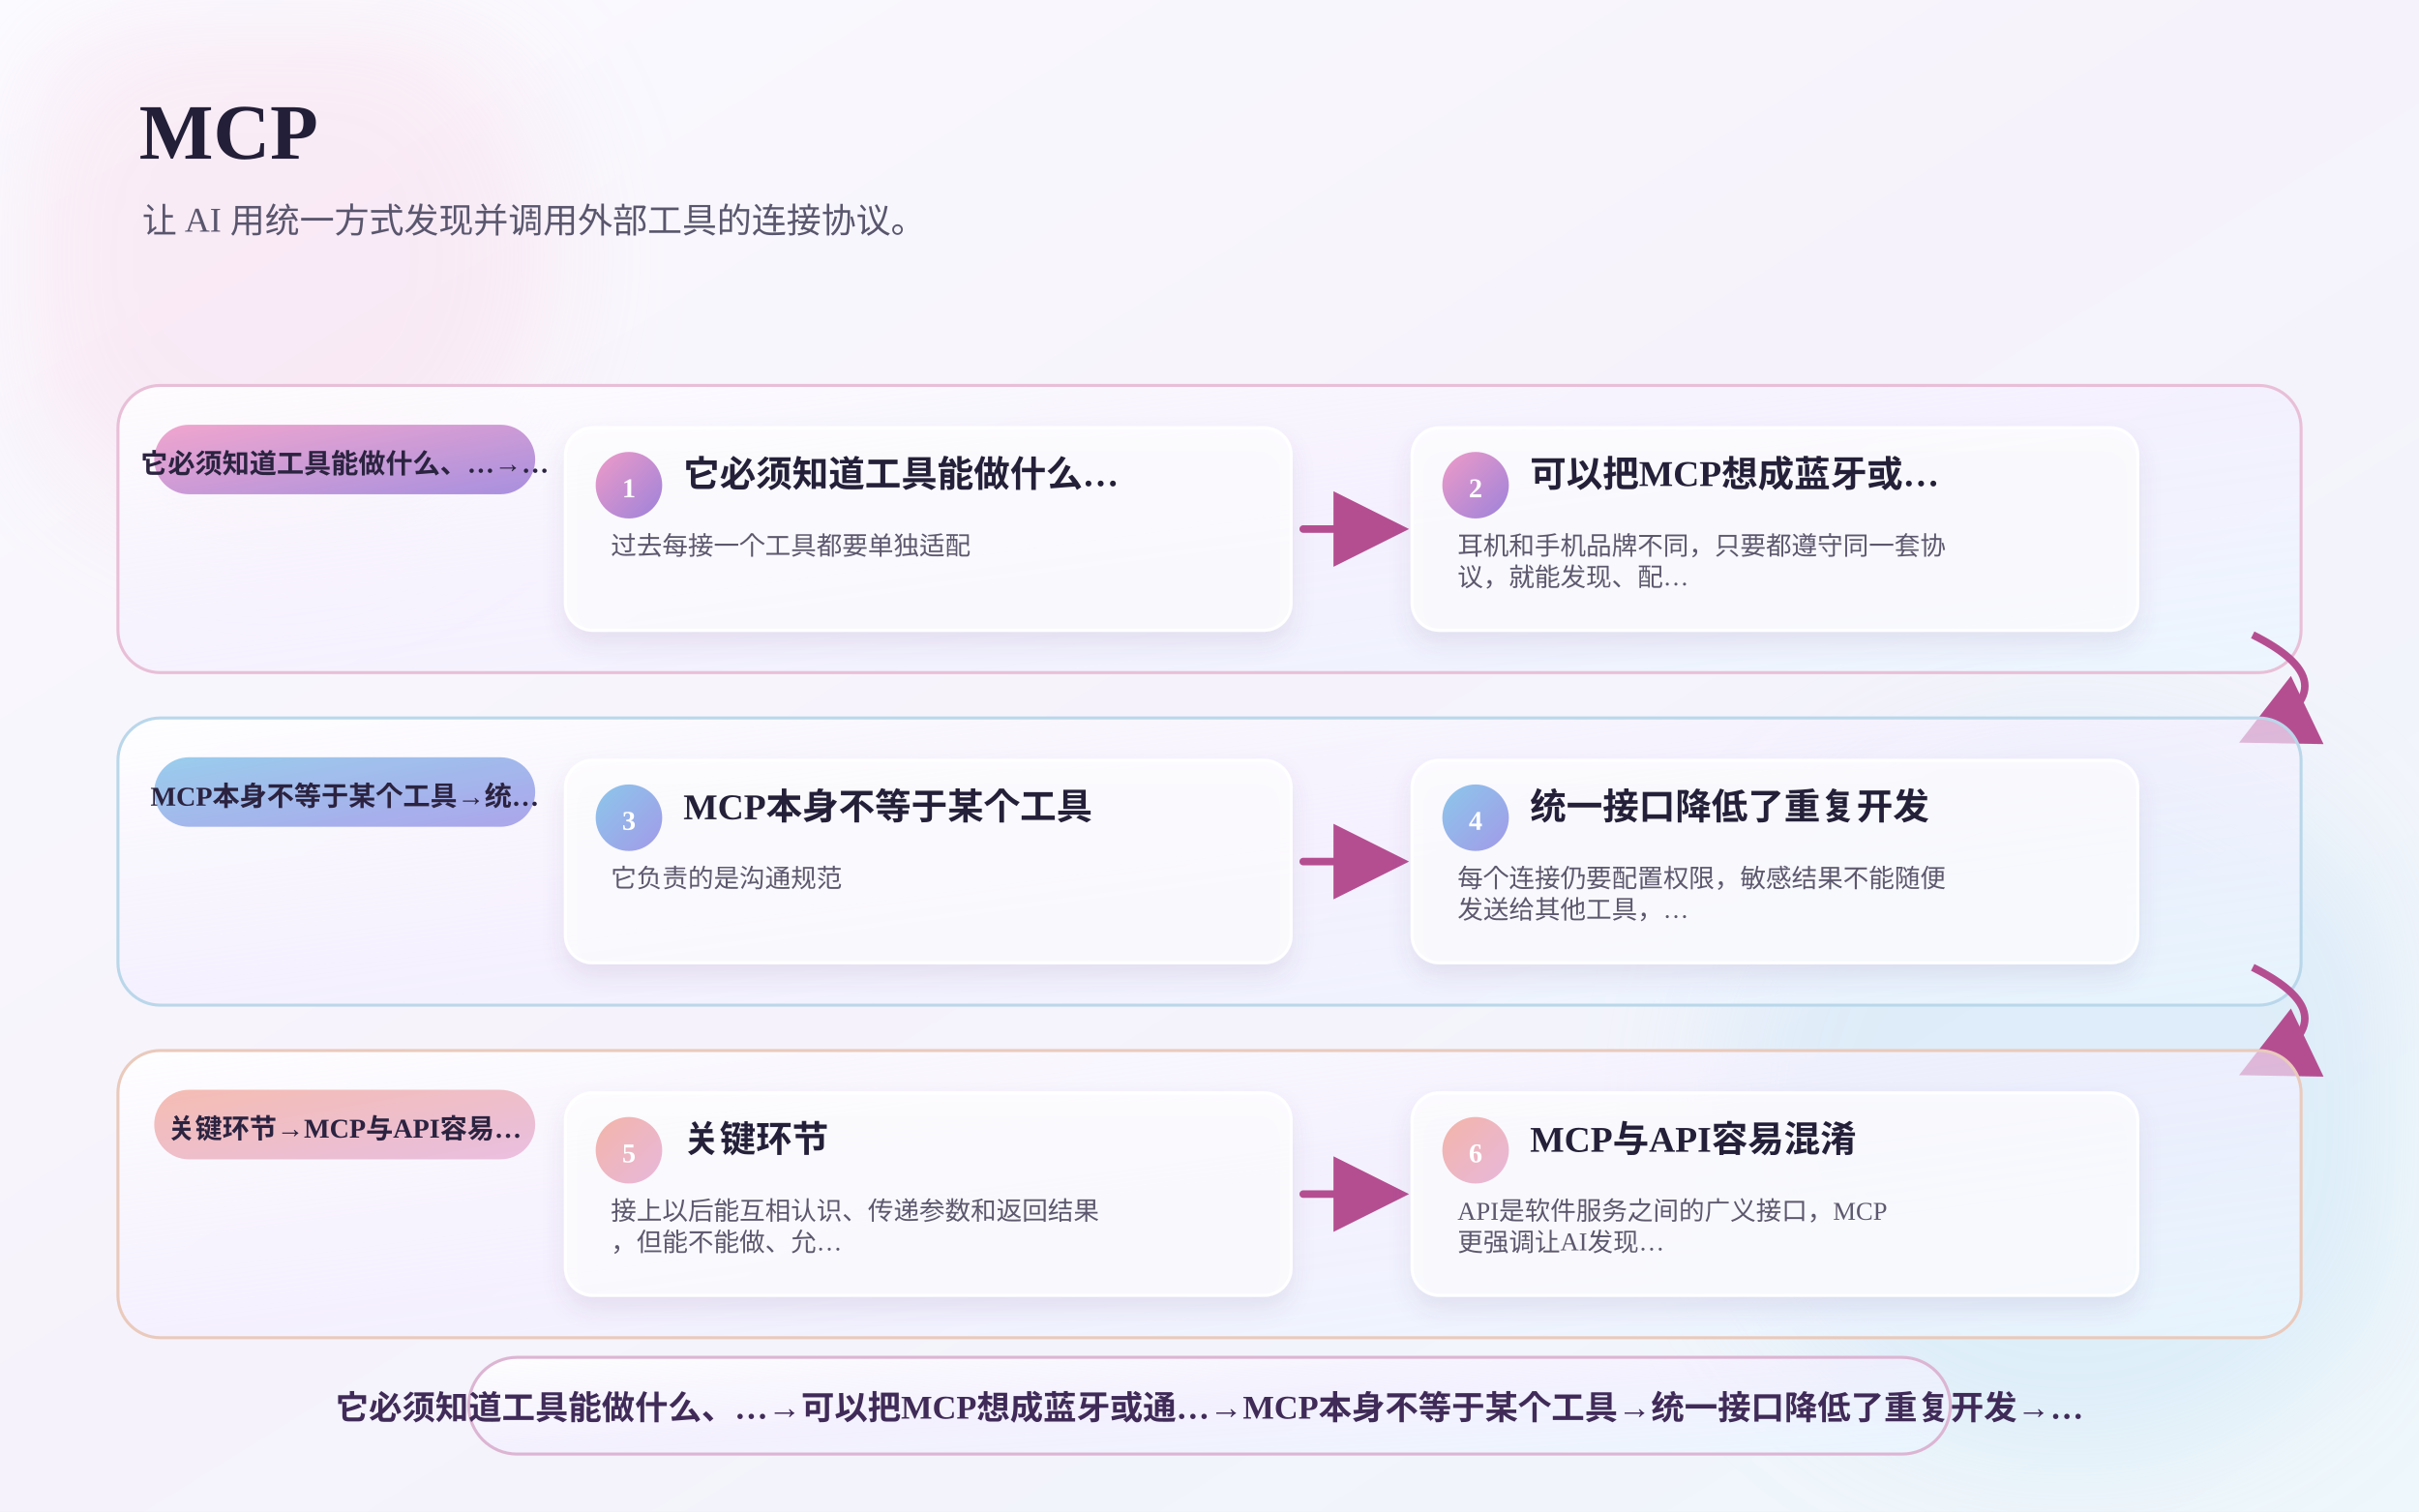
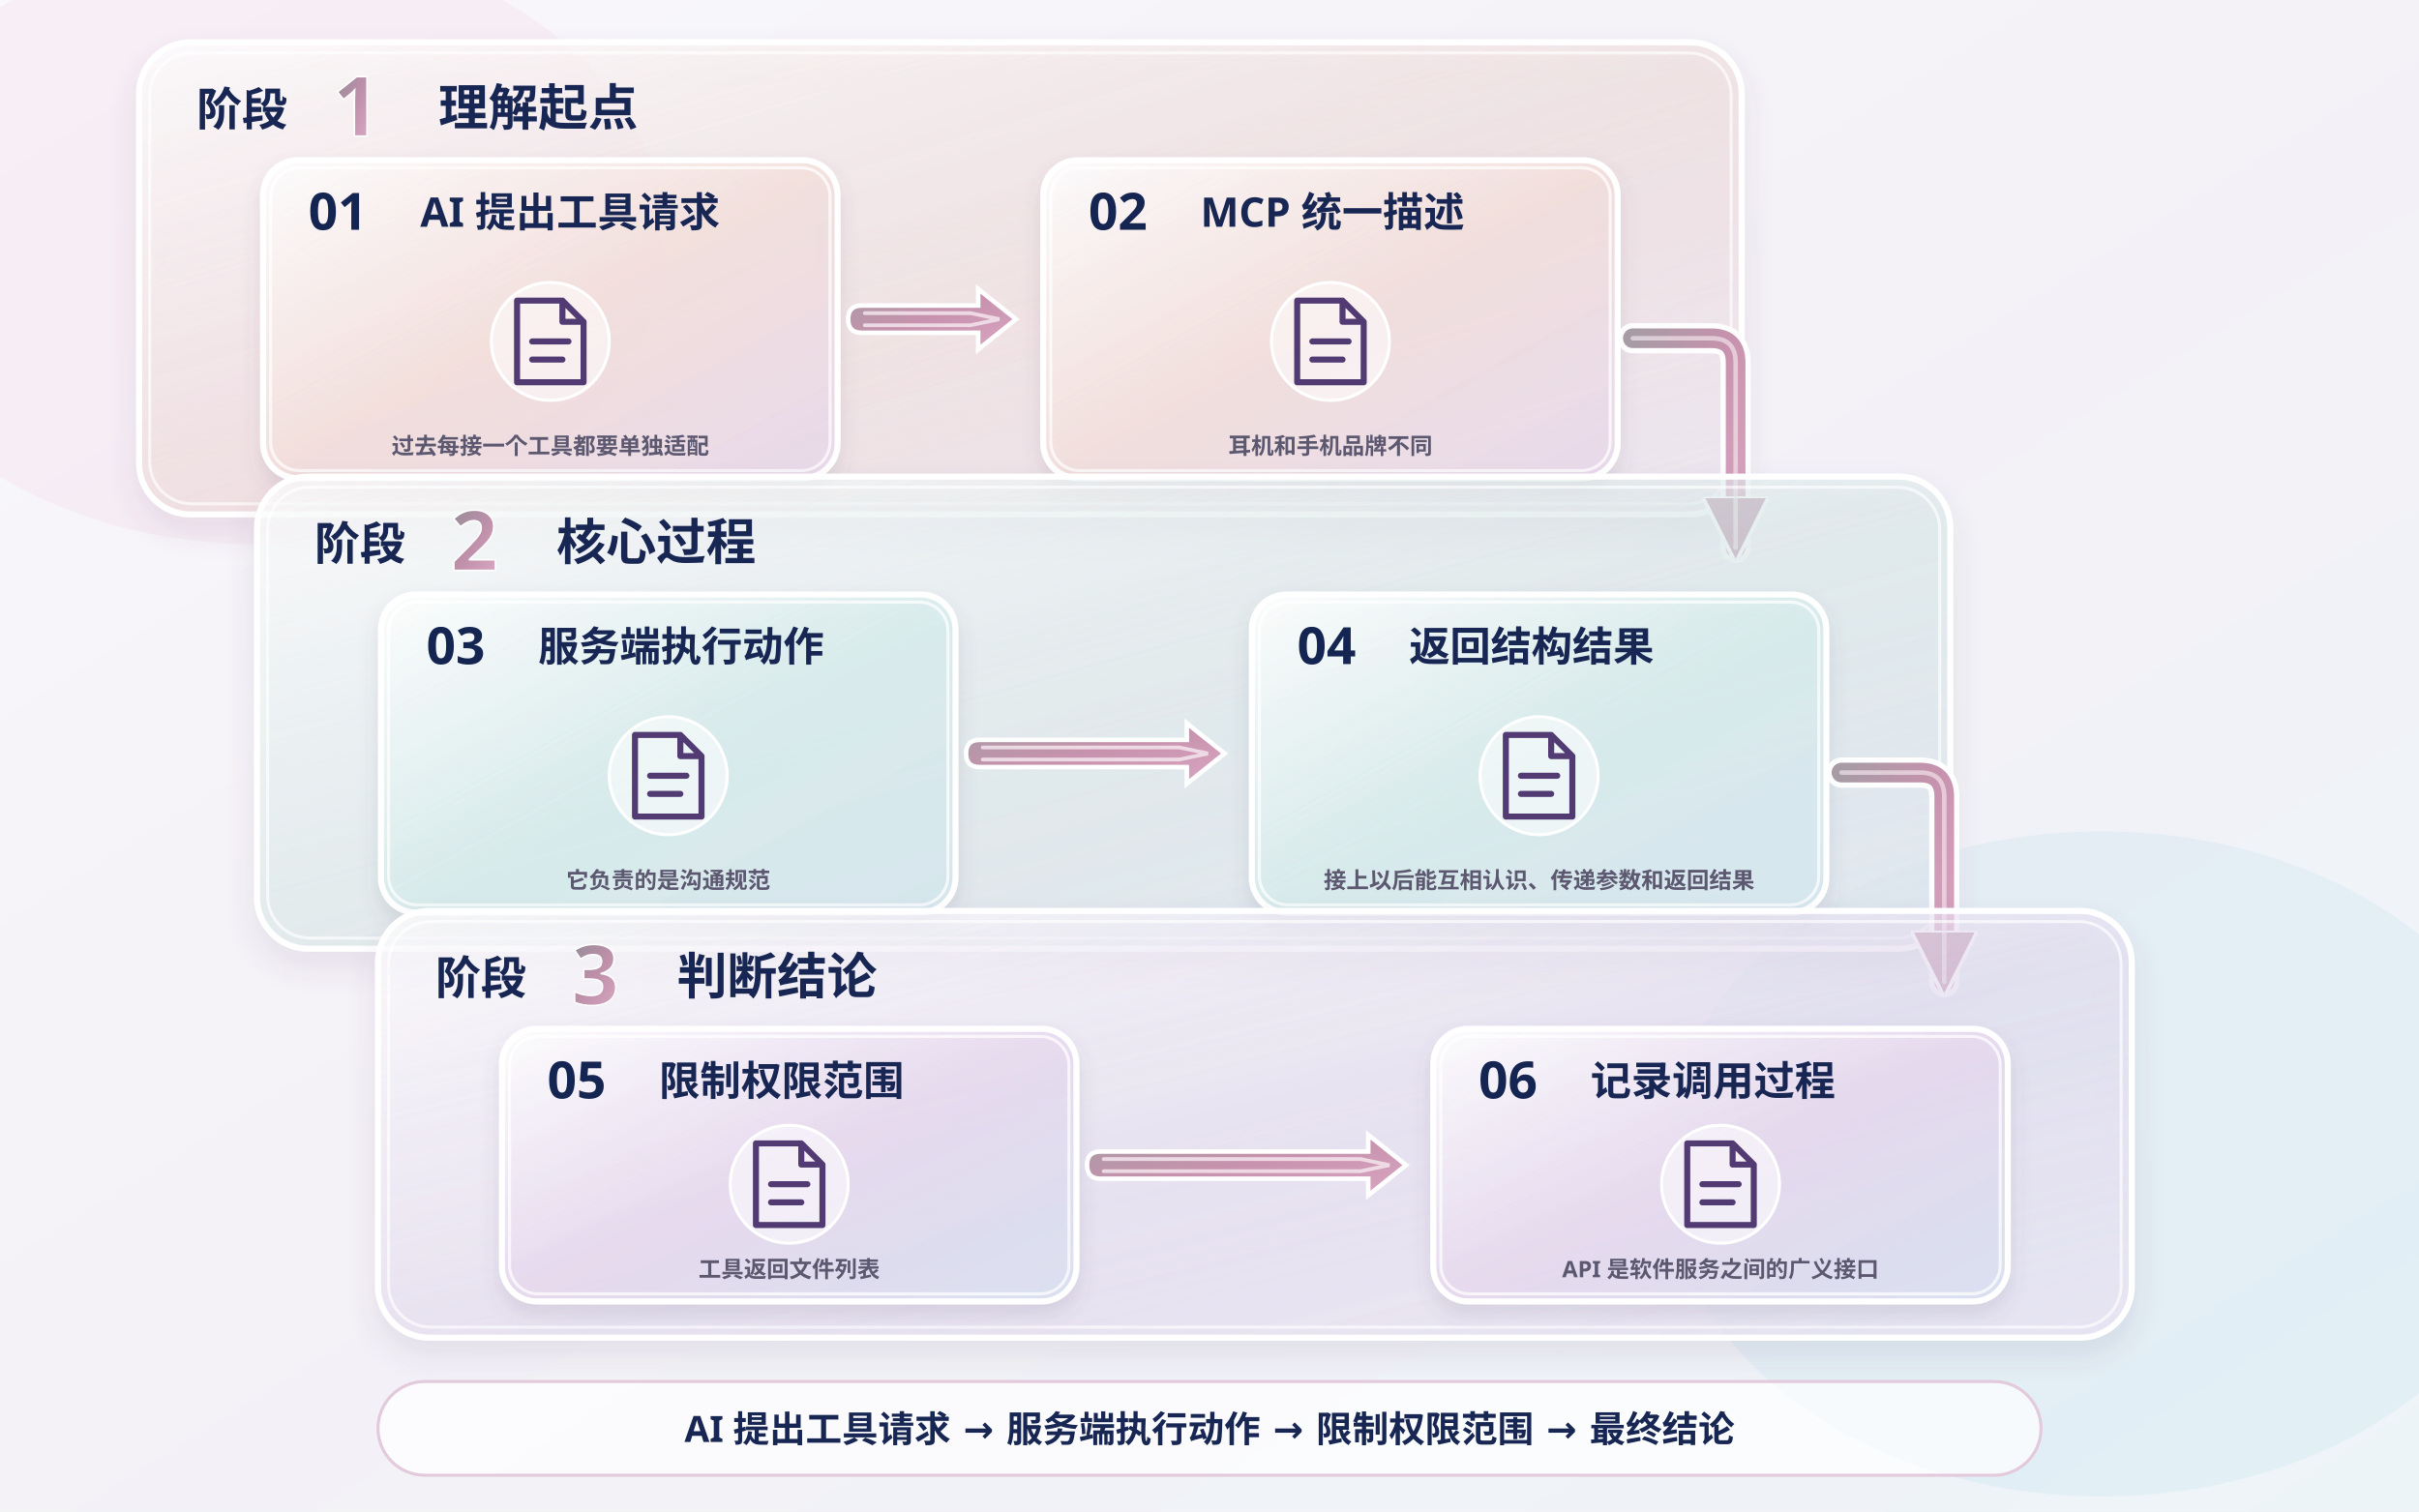
<svg xmlns="http://www.w3.org/2000/svg" width="1600" height="1000" viewBox="0 0 1600 1000">
  <defs>
    <linearGradient id="bg" x1="0" y1="0" x2="1" y2="1">
-       <stop offset="0" stop-color="#fbfbff" />
-       <stop offset=".48" stop-color="#f6f2fb" />
-       <stop offset="1" stop-color="#eef7fb" />
+       <stop stop-color="#f9f8fb" />
+       <stop offset=".48" stop-color="#f4f1f7" />
+       <stop offset="1" stop-color="#edf4f8" />
    </linearGradient>
-     <linearGradient id="pink" x1="0" y1="0" x2="1" y2="1">
-       <stop stop-color="#ef9bc7" />
-       <stop offset="1" stop-color="#9d82db" />
+     <linearGradient id="stageWarm" x1="0" y1="0" x2="1" y2="1">
+       <stop stop-color="#fff" stop-opacity=".76" />
+       <stop offset=".55" stop-color="#f0d9d6" stop-opacity=".48" />
+       <stop offset="1" stop-color="#eee7f3" stop-opacity=".66" />
    </linearGradient>
-     <linearGradient id="blue" x1="0" y1="0" x2="1" y2="1">
-       <stop stop-color="#8cc7eb" />
-       <stop offset="1" stop-color="#a29ae8" />
+     <linearGradient id="stageCool" x1="0" y1="0" x2="1" y2="1">
+       <stop stop-color="#fff" stop-opacity=".77" />
+       <stop offset=".55" stop-color="#d8e9e8" stop-opacity=".54" />
+       <stop offset="1" stop-color="#e0e6f2" stop-opacity=".65" />
    </linearGradient>
-     <linearGradient id="peach" x1="0" y1="0" x2="1" y2="1">
-       <stop stop-color="#f3b4a8" />
-       <stop offset="1" stop-color="#e8b8dc" />
+     <linearGradient id="stageViolet" x1="0" y1="0" x2="1" y2="1">
+       <stop stop-color="#fff" stop-opacity=".78" />
+       <stop offset=".55" stop-color="#e5ddf1" stop-opacity=".58" />
+       <stop offset="1" stop-color="#ece5f5" stop-opacity=".68" />
    </linearGradient>
-     <linearGradient id="glass" x1="0" y1="0" x2="1" y2="1">
-       <stop stop-color="#ffffff" stop-opacity=".88" />
-       <stop offset=".5" stop-color="#f4efff" stop-opacity=".65" />
-       <stop offset="1" stop-color="#e9f6ff" stop-opacity=".74" />
+     <linearGradient id="cardWarm" x1="0" y1="0" x2="1" y2="1">
+       <stop stop-color="#fff" stop-opacity=".91" />
+       <stop offset=".5" stop-color="#f6e1dd" stop-opacity=".75" />
+       <stop offset="1" stop-color="#e9d8ee" stop-opacity=".78" />
    </linearGradient>
+     <linearGradient id="cardMint" x1="0" y1="0" x2="1" y2="1">
+       <stop stop-color="#fff" stop-opacity=".92" />
+       <stop offset=".5" stop-color="#d9eeee" stop-opacity=".77" />
+       <stop offset="1" stop-color="#d8e8f1" stop-opacity=".78" />
+     </linearGradient>
+     <linearGradient id="cardViolet" x1="0" y1="0" x2="1" y2="1">
+       <stop stop-color="#fff" stop-opacity=".92" />
+       <stop offset=".5" stop-color="#e8daf0" stop-opacity=".78" />
+       <stop offset="1" stop-color="#d9e2f3" stop-opacity=".8" />
+     </linearGradient>
+     <linearGradient id="arrowGrad" x1="0" y1="0" x2="1" y2="1">
+       <stop stop-color="#a79ba5" />
+       <stop offset=".48" stop-color="#c792ad" />
+       <stop offset="1" stop-color="#d9a6c2" />
+     </linearGradient>
+     <linearGradient id="numberGrad" x1="0" y1="0" x2="1" y2="1">
+       <stop stop-color="#978d98" />
+       <stop offset=".5" stop-color="#bd8fa9" />
+       <stop offset="1" stop-color="#d7a5bf" />
+     </linearGradient>
+     <filter id="stageShadow" x="-20%" y="-20%" width="140%" height="150%">
+       <feDropShadow dx="0" dy="10" stdDeviation="9" flood-color="#5f5674" flood-opacity=".16" />
+     </filter>
    <filter id="shadow" x="-20%" y="-20%" width="140%" height="150%">
-       <feDropShadow dx="0" dy="8" stdDeviation="7" flood-color="#6b568f" flood-opacity=".15" />
+       <feDropShadow dx="0" dy="7" stdDeviation="6" flood-color="#665875" flood-opacity=".16" />
    </filter>
-     <filter id="soft" x="-30%" y="-30%" width="160%" height="160%">
-       <feGaussianBlur stdDeviation="42" />
-     </filter>
-     <marker id="arrow" markerWidth="10" markerHeight="10" refX="8" refY="5" orient="auto">
-       <path d="M0,0 L10,5 L0,10 Z" fill="#b54e91" />
+     <marker id="arrow" markerUnits="userSpaceOnUse" markerWidth="44" markerHeight="44" refX="34" refY="22" orient="auto">
+       <path d="M0 0L44 22L0 44Z" fill="#bd91aa" stroke="#fff" stroke-width="2.5" />
    </marker>
  </defs>
  <rect width="1600" height="1000" fill="url(#bg)" />
-   <circle cx="180" cy="170" r="190" fill="#f4add0" opacity=".18" filter="url(#soft)" />
-   <circle cx="1370" cy="730" r="240" fill="#87c8ec" opacity=".18" filter="url(#soft)" />
-   <text x="92" y="105" text-anchor="start" font-size="52" font-weight="760" fill="#231f38">
-     <tspan x="92" dy="0">MCP</tspan>
-   </text>
-   <text x="94" y="154" text-anchor="start" font-size="23" font-weight="500" fill="#59566d">
-     <tspan x="94" dy="0">让 AI 用统一方式发现并调用外部工具的连接协议。</tspan>
-   </text>
-   <rect x="78" y="255" width="1444" height="190" rx="28" fill="url(#glass)" stroke="#e8bfd7" stroke-width="2" />
-   <rect x="102" y="281" width="252" height="46" rx="23" fill="url(#pink)" opacity=".88" />
-   <text x="228" y="313" text-anchor="middle" font-size="18" font-weight="740" fill="#2b2340">
-     <tspan x="228" dy="0">它必须知道工具能做什么、…→…</tspan>
-   </text>
-   <rect x="374.0" y="283" width="480" height="134" rx="18" fill="#ffffff" fill-opacity=".74" stroke="#ffffff" stroke-width="2" filter="url(#shadow)" />
-   <circle cx="416.0" cy="321" r="22" fill="url(#pink)" />
-   <text x="416.0" y="329" text-anchor="middle" font-size="18" font-weight="800" fill="#ffffff">
-     <tspan x="416.0" dy="0">1</tspan>
-   </text>
-   <text x="452.0" y="322" text-anchor="start" font-size="24" font-weight="760" fill="#252039">
-     <tspan x="452.0" dy="0">它必须知道工具能做什么…</tspan>
-   </text>
-   <text x="404.0" y="367" text-anchor="start" font-size="17" font-weight="480" fill="#5d586e">
-     <tspan x="404.0" dy="0">过去每接一个工具都要单独适配</tspan>
-   </text>
-   <path d="M 862.0 350 L 922.0 350" stroke="#b54e91" stroke-width="5" stroke-linecap="round" marker-end="url(#arrow)" />
-   <rect x="934.0" y="283" width="480" height="134" rx="18" fill="#ffffff" fill-opacity=".74" stroke="#ffffff" stroke-width="2" filter="url(#shadow)" />
-   <circle cx="976.0" cy="321" r="22" fill="url(#pink)" />
-   <text x="976.0" y="329" text-anchor="middle" font-size="18" font-weight="800" fill="#ffffff">
-     <tspan x="976.0" dy="0">2</tspan>
-   </text>
-   <text x="1012.0" y="322" text-anchor="start" font-size="24" font-weight="760" fill="#252039">
-     <tspan x="1012.0" dy="0">可以把MCP想成蓝牙或…</tspan>
-   </text>
-   <text x="964.0" y="367" text-anchor="start" font-size="17" font-weight="480" fill="#5d586e">
-     <tspan x="964.0" dy="0">耳机和手机品牌不同，只要都遵守同一套协</tspan>
-     <tspan x="964.0" dy="20.74">议，就能发现、配…</tspan>
-   </text>
-   <path d="M 1490 420 C 1536 443,1536 465,1490 487" fill="none" stroke="#b54e91" stroke-width="5" marker-end="url(#arrow)" />
-   <rect x="78" y="475" width="1444" height="190" rx="28" fill="url(#glass)" stroke="#bad7ea" stroke-width="2" />
-   <rect x="102" y="501" width="252" height="46" rx="23" fill="url(#blue)" opacity=".88" />
-   <text x="228" y="533" text-anchor="middle" font-size="18" font-weight="740" fill="#2b2340">
-     <tspan x="228" dy="0">MCP本身不等于某个工具→统…</tspan>
-   </text>
-   <rect x="374.0" y="503" width="480" height="134" rx="18" fill="#ffffff" fill-opacity=".74" stroke="#ffffff" stroke-width="2" filter="url(#shadow)" />
-   <circle cx="416.0" cy="541" r="22" fill="url(#blue)" />
-   <text x="416.0" y="549" text-anchor="middle" font-size="18" font-weight="800" fill="#ffffff">
-     <tspan x="416.0" dy="0">3</tspan>
-   </text>
-   <text x="452.0" y="542" text-anchor="start" font-size="24" font-weight="760" fill="#252039">
-     <tspan x="452.0" dy="0">MCP本身不等于某个工具</tspan>
-   </text>
-   <text x="404.0" y="587" text-anchor="start" font-size="17" font-weight="480" fill="#5d586e">
-     <tspan x="404.0" dy="0">它负责的是沟通规范</tspan>
-   </text>
-   <path d="M 862.0 570 L 922.0 570" stroke="#b54e91" stroke-width="5" stroke-linecap="round" marker-end="url(#arrow)" />
-   <rect x="934.0" y="503" width="480" height="134" rx="18" fill="#ffffff" fill-opacity=".74" stroke="#ffffff" stroke-width="2" filter="url(#shadow)" />
-   <circle cx="976.0" cy="541" r="22" fill="url(#blue)" />
-   <text x="976.0" y="549" text-anchor="middle" font-size="18" font-weight="800" fill="#ffffff">
-     <tspan x="976.0" dy="0">4</tspan>
-   </text>
-   <text x="1012.0" y="542" text-anchor="start" font-size="24" font-weight="760" fill="#252039">
-     <tspan x="1012.0" dy="0">统一接口降低了重复开发</tspan>
-   </text>
-   <text x="964.0" y="587" text-anchor="start" font-size="17" font-weight="480" fill="#5d586e">
-     <tspan x="964.0" dy="0">每个连接仍要配置权限，敏感结果不能随便</tspan>
-     <tspan x="964.0" dy="20.74">发送给其他工具，…</tspan>
-   </text>
-   <path d="M 1490 640 C 1536 663,1536 685,1490 707" fill="none" stroke="#b54e91" stroke-width="5" marker-end="url(#arrow)" />
-   <rect x="78" y="695" width="1444" height="190" rx="28" fill="url(#glass)" stroke="#e9cabc" stroke-width="2" />
-   <rect x="102" y="721" width="252" height="46" rx="23" fill="url(#peach)" opacity=".88" />
-   <text x="228" y="753" text-anchor="middle" font-size="18" font-weight="740" fill="#2b2340">
-     <tspan x="228" dy="0">关键环节→MCP与API容易…</tspan>
-   </text>
-   <rect x="374.0" y="723" width="480" height="134" rx="18" fill="#ffffff" fill-opacity=".74" stroke="#ffffff" stroke-width="2" filter="url(#shadow)" />
-   <circle cx="416.0" cy="761" r="22" fill="url(#peach)" />
-   <text x="416.0" y="769" text-anchor="middle" font-size="18" font-weight="800" fill="#ffffff">
-     <tspan x="416.0" dy="0">5</tspan>
-   </text>
-   <text x="452.0" y="762" text-anchor="start" font-size="24" font-weight="760" fill="#252039">
-     <tspan x="452.0" dy="0">关键环节</tspan>
-   </text>
-   <text x="404.0" y="807" text-anchor="start" font-size="17" font-weight="480" fill="#5d586e">
-     <tspan x="404.0" dy="0">接上以后能互相认识、传递参数和返回结果</tspan>
-     <tspan x="404.0" dy="20.74">，但能不能做、允…</tspan>
-   </text>
-   <path d="M 862.0 790 L 922.0 790" stroke="#b54e91" stroke-width="5" stroke-linecap="round" marker-end="url(#arrow)" />
-   <rect x="934.0" y="723" width="480" height="134" rx="18" fill="#ffffff" fill-opacity=".74" stroke="#ffffff" stroke-width="2" filter="url(#shadow)" />
-   <circle cx="976.0" cy="761" r="22" fill="url(#peach)" />
-   <text x="976.0" y="769" text-anchor="middle" font-size="18" font-weight="800" fill="#ffffff">
-     <tspan x="976.0" dy="0">6</tspan>
-   </text>
-   <text x="1012.0" y="762" text-anchor="start" font-size="24" font-weight="760" fill="#252039">
-     <tspan x="1012.0" dy="0">MCP与API容易混淆</tspan>
-   </text>
-   <text x="964.0" y="807" text-anchor="start" font-size="17" font-weight="480" fill="#5d586e">
-     <tspan x="964.0" dy="0">API是软件服务之间的广义接口，MCP</tspan>
-     <tspan x="964.0" dy="20.74">更强调让AI发现…</tspan>
-   </text>
-   <rect x="310" y="898" width="980" height="64" rx="32" fill="url(#glass)" stroke="#dcb5d3" stroke-width="2" />
-   <text x="800" y="939" text-anchor="middle" font-size="22" font-weight="760" fill="#402b58">
-     <tspan x="800" dy="0">它必须知道工具能做什么、…→可以把MCP想成蓝牙或通…→MCP本身不等于某个工具→统一接口降低了重复开发→…</tspan>
-   </text>
+   <ellipse cx="170" cy="160" rx="270" ry="200" fill="#eeb9d0" opacity=".14" />
+   <ellipse cx="1390" cy="770" rx="290" ry="220" fill="#9acfe4" opacity=".14" />
+   <g filter="url(#stageShadow)">
+     <rect x="92" y="28.0" width="1060" height="312.333" rx="34" fill="url(#stageWarm)" stroke="#fff" stroke-width="4" />
+     <rect x="99" y="35.0" width="1046" height="298.333" rx="28" fill="none" stroke="#fff" stroke-opacity=".66" stroke-width="2" />
+   </g>
+   <text x="130" y="83.0" text-anchor="start" font-family="Noto Sans SC, Microsoft YaHei, sans-serif" font-size="30" font-weight="850" fill="#172653">阶段</text>
+   <text x="220" y="90.0" font-family="Noto Sans SC, Microsoft YaHei, sans-serif" font-size="55" font-weight="950" fill="url(#numberGrad)" stroke="#fff" stroke-width="1">1</text>
+   <text x="290" y="83.0" text-anchor="start" font-family="Noto Sans SC, Microsoft YaHei, sans-serif" font-size="33" font-weight="900" fill="#172653">理解起点</text>
+   <g filter="url(#shadow)">
+     <rect x="174" y="106.0" width="380" height="210.333" rx="23" fill="url(#cardWarm)" stroke="#fff" stroke-width="4" />
+     <rect x="179" y="111.0" width="370" height="200.333" rx="19" fill="none" stroke="#fff" stroke-opacity=".72" stroke-width="2" />
+   </g>
+   <text x="204" y="152.0" text-anchor="start" font-family="Noto Sans SC, Microsoft YaHei, sans-serif" font-size="34" font-weight="900" fill="#142552">01</text>
+   <text x="278" y="150.0" text-anchor="start" font-family="Noto Sans SC, Microsoft YaHei, sans-serif" font-size="27" font-weight="850" fill="#172653">AI 提出工具请求</text>
+   <circle cx="364.0" cy="225.89" r="39" fill="#fff" fill-opacity=".54" stroke="#fff" stroke-width="2" />
+   <path d="M342.0,198.89h30l14,14v40h-44z M372.0,198.89v14h14 M352.0,225.89h24 M352.0,237.89h20" fill="none" stroke="#513b72" stroke-width="4" stroke-linecap="round" stroke-linejoin="round" />
+   <text x="364.0" y="300.333" text-anchor="middle" font-family="Noto Sans SC, Microsoft YaHei, sans-serif" font-size="15" font-weight="580" fill="#5c5870">过去每接一个工具都要单独适配</text>
+   <g filter="url(#shadow)">
+     <rect x="690" y="106.0" width="380" height="210.333" rx="23" fill="url(#cardWarm)" stroke="#fff" stroke-width="4" />
+     <rect x="695" y="111.0" width="370" height="200.333" rx="19" fill="none" stroke="#fff" stroke-opacity=".72" stroke-width="2" />
+   </g>
+   <text x="720" y="152.0" text-anchor="start" font-family="Noto Sans SC, Microsoft YaHei, sans-serif" font-size="34" font-weight="900" fill="#142552">02</text>
+   <text x="794" y="150.0" text-anchor="start" font-family="Noto Sans SC, Microsoft YaHei, sans-serif" font-size="27" font-weight="850" fill="#172653">MCP 统一描述</text>
+   <circle cx="880.0" cy="225.89" r="39" fill="#fff" fill-opacity=".54" stroke="#fff" stroke-width="2" />
+   <path d="M858.0,198.89h30l14,14v40h-44z M888.0,198.89v14h14 M868.0,225.89h24 M868.0,237.89h20" fill="none" stroke="#513b72" stroke-width="4" stroke-linecap="round" stroke-linejoin="round" />
+   <text x="880.0" y="300.333" text-anchor="middle" font-family="Noto Sans SC, Microsoft YaHei, sans-serif" font-size="15" font-weight="580" fill="#5c5870">耳机和手机品牌不同</text>
+   <g>
+     <path d="M570 202.167 H647 V191.167 L672 211.167 L647 231.167 V220.167 H570         Q561 220.167 561 211.167 Q561 202.167 570 202.167 Z" fill="url(#arrowGrad)" stroke="#fff" stroke-width="3" />
+     <path d="M572 207.167 H642 L661 211.167 L642 215.167 H572" fill="none" stroke="#f5e8ef" stroke-opacity=".82" stroke-width="2.5" stroke-linecap="round" />
+   </g>
+   <g>
+     <path d="M1080 223.787 H1132 Q1148 223.787 1148 239.787 V362.333" fill="none" stroke="#fff" stroke-opacity=".92" stroke-width="20" stroke-linecap="round" stroke-linejoin="round" />
+     <path d="M1080 223.787 H1132 Q1148 223.787 1148 239.787 V362.333" fill="none" stroke="url(#arrowGrad)" stroke-width="13" stroke-linecap="round" stroke-linejoin="round" marker-end="url(#arrow)" />
+     <path d="M1080 223.787 H1132 Q1148 223.787 1148 239.787 V362.333" fill="none" stroke="#f5e8ef" stroke-opacity=".64" stroke-width="3" stroke-linecap="round" stroke-linejoin="round" />
+   </g>
+   <g filter="url(#stageShadow)">
+     <rect x="170" y="315.333" width="1120" height="312.333" rx="34" fill="url(#stageCool)" stroke="#fff" stroke-width="4" />
+     <rect x="177" y="322.333" width="1106" height="298.333" rx="28" fill="none" stroke="#fff" stroke-opacity=".66" stroke-width="2" />
+   </g>
+   <text x="208" y="370.333" text-anchor="start" font-family="Noto Sans SC, Microsoft YaHei, sans-serif" font-size="30" font-weight="850" fill="#172653">阶段</text>
+   <text x="298" y="377.333" font-family="Noto Sans SC, Microsoft YaHei, sans-serif" font-size="55" font-weight="950" fill="url(#numberGrad)" stroke="#fff" stroke-width="1">2</text>
+   <text x="368" y="370.333" text-anchor="start" font-family="Noto Sans SC, Microsoft YaHei, sans-serif" font-size="33" font-weight="900" fill="#172653">核心过程</text>
+   <g filter="url(#shadow)">
+     <rect x="252" y="393.333" width="380" height="210.333" rx="23" fill="url(#cardMint)" stroke="#fff" stroke-width="4" />
+     <rect x="257" y="398.333" width="370" height="200.333" rx="19" fill="none" stroke="#fff" stroke-opacity=".72" stroke-width="2" />
+   </g>
+   <text x="282" y="439.333" text-anchor="start" font-family="Noto Sans SC, Microsoft YaHei, sans-serif" font-size="34" font-weight="900" fill="#142552">03</text>
+   <text x="356" y="437.333" text-anchor="start" font-family="Noto Sans SC, Microsoft YaHei, sans-serif" font-size="27" font-weight="850" fill="#172653">服务端执行动作</text>
+   <circle cx="442.0" cy="513.223" r="39" fill="#fff" fill-opacity=".54" stroke="#fff" stroke-width="2" />
+   <path d="M420.0,486.223h30l14,14v40h-44z M450.0,486.223v14h14 M430.0,513.223h24 M430.0,525.223h20" fill="none" stroke="#513b72" stroke-width="4" stroke-linecap="round" stroke-linejoin="round" />
+   <text x="442.0" y="587.667" text-anchor="middle" font-family="Noto Sans SC, Microsoft YaHei, sans-serif" font-size="15" font-weight="580" fill="#5c5870">它负责的是沟通规范</text>
+   <g filter="url(#shadow)">
+     <rect x="828" y="393.333" width="380" height="210.333" rx="23" fill="url(#cardMint)" stroke="#fff" stroke-width="4" />
+     <rect x="833" y="398.333" width="370" height="200.333" rx="19" fill="none" stroke="#fff" stroke-opacity=".72" stroke-width="2" />
+   </g>
+   <text x="858" y="439.333" text-anchor="start" font-family="Noto Sans SC, Microsoft YaHei, sans-serif" font-size="34" font-weight="900" fill="#142552">04</text>
+   <text x="932" y="437.333" text-anchor="start" font-family="Noto Sans SC, Microsoft YaHei, sans-serif" font-size="27" font-weight="850" fill="#172653">返回结构结果</text>
+   <circle cx="1018.0" cy="513.223" r="39" fill="#fff" fill-opacity=".54" stroke="#fff" stroke-width="2" />
+   <path d="M996.0,486.223h30l14,14v40h-44z M1026.0,486.223v14h14 M1006.0,513.223h24 M1006.0,525.223h20" fill="none" stroke="#513b72" stroke-width="4" stroke-linecap="round" stroke-linejoin="round" />
+   <text x="1018.0" y="587.667" text-anchor="middle" font-family="Noto Sans SC, Microsoft YaHei, sans-serif" font-size="15" font-weight="580" fill="#5c5870">接上以后能互相认识、传递参数和返回结果</text>
+   <g>
+     <path d="M648 489.5 H785 V478.5 L810 498.5 L785 518.5 V507.5 H648         Q639 507.5 639 498.5 Q639 489.5 648 489.5 Z" fill="url(#arrowGrad)" stroke="#fff" stroke-width="3" />
+     <path d="M650 494.5 H780 L799 498.5 L780 502.5 H650" fill="none" stroke="#f5e8ef" stroke-opacity=".82" stroke-width="2.5" stroke-linecap="round" />
+   </g>
+   <g>
+     <path d="M1218 511.12 H1270 Q1286 511.12 1286 527.12 V649.667" fill="none" stroke="#fff" stroke-opacity=".92" stroke-width="20" stroke-linecap="round" stroke-linejoin="round" />
+     <path d="M1218 511.12 H1270 Q1286 511.12 1286 527.12 V649.667" fill="none" stroke="url(#arrowGrad)" stroke-width="13" stroke-linecap="round" stroke-linejoin="round" marker-end="url(#arrow)" />
+     <path d="M1218 511.12 H1270 Q1286 511.12 1286 527.12 V649.667" fill="none" stroke="#f5e8ef" stroke-opacity=".64" stroke-width="3" stroke-linecap="round" stroke-linejoin="round" />
+   </g>
+   <g filter="url(#stageShadow)">
+     <rect x="250" y="602.667" width="1160" height="282.333" rx="34" fill="url(#stageViolet)" stroke="#fff" stroke-width="4" />
+     <rect x="257" y="609.667" width="1146" height="268.333" rx="28" fill="none" stroke="#fff" stroke-opacity=".66" stroke-width="2" />
+   </g>
+   <text x="288" y="657.667" text-anchor="start" font-family="Noto Sans SC, Microsoft YaHei, sans-serif" font-size="30" font-weight="850" fill="#172653">阶段</text>
+   <text x="378" y="664.667" font-family="Noto Sans SC, Microsoft YaHei, sans-serif" font-size="55" font-weight="950" fill="url(#numberGrad)" stroke="#fff" stroke-width="1">3</text>
+   <text x="448" y="657.667" text-anchor="start" font-family="Noto Sans SC, Microsoft YaHei, sans-serif" font-size="33" font-weight="900" fill="#172653">判断结论</text>
+   <g filter="url(#shadow)">
+     <rect x="332" y="680.667" width="380" height="180.333" rx="23" fill="url(#cardViolet)" stroke="#fff" stroke-width="4" />
+     <rect x="337" y="685.667" width="370" height="170.333" rx="19" fill="none" stroke="#fff" stroke-opacity=".72" stroke-width="2" />
+   </g>
+   <text x="362" y="726.667" text-anchor="start" font-family="Noto Sans SC, Microsoft YaHei, sans-serif" font-size="34" font-weight="900" fill="#142552">05</text>
+   <text x="436" y="724.667" text-anchor="start" font-family="Noto Sans SC, Microsoft YaHei, sans-serif" font-size="27" font-weight="850" fill="#172653">限制权限范围</text>
+   <circle cx="522.0" cy="783.457" r="39" fill="#fff" fill-opacity=".54" stroke="#fff" stroke-width="2" />
+   <path d="M500.0,756.457h30l14,14v40h-44z M530.0,756.457v14h14 M510.0,783.457h24 M510.0,795.457h20" fill="none" stroke="#513b72" stroke-width="4" stroke-linecap="round" stroke-linejoin="round" />
+   <text x="522.0" y="845.0" text-anchor="middle" font-family="Noto Sans SC, Microsoft YaHei, sans-serif" font-size="15" font-weight="580" fill="#5c5870">工具返回文件列表</text>
+   <g filter="url(#shadow)">
+     <rect x="948" y="680.667" width="380" height="180.333" rx="23" fill="url(#cardViolet)" stroke="#fff" stroke-width="4" />
+     <rect x="953" y="685.667" width="370" height="170.333" rx="19" fill="none" stroke="#fff" stroke-opacity=".72" stroke-width="2" />
+   </g>
+   <text x="978" y="726.667" text-anchor="start" font-family="Noto Sans SC, Microsoft YaHei, sans-serif" font-size="34" font-weight="900" fill="#142552">06</text>
+   <text x="1052" y="724.667" text-anchor="start" font-family="Noto Sans SC, Microsoft YaHei, sans-serif" font-size="27" font-weight="850" fill="#172653">记录调用过程</text>
+   <circle cx="1138.0" cy="783.457" r="39" fill="#fff" fill-opacity=".54" stroke="#fff" stroke-width="2" />
+   <path d="M1116.0,756.457h30l14,14v40h-44z M1146.0,756.457v14h14 M1126.0,783.457h24 M1126.0,795.457h20" fill="none" stroke="#513b72" stroke-width="4" stroke-linecap="round" stroke-linejoin="round" />
+   <text x="1138.0" y="845.0" text-anchor="middle" font-family="Noto Sans SC, Microsoft YaHei, sans-serif" font-size="15" font-weight="580" fill="#5c5870">API 是软件服务之间的广义接口</text>
+   <g>
+     <path d="M728 761.833 H905 V750.833 L930 770.833 L905 790.833 V779.833 H728         Q719 779.833 719 770.833 Q719 761.833 728 761.833 Z" fill="url(#arrowGrad)" stroke="#fff" stroke-width="3" />
+     <path d="M730 766.833 H900 L919 770.833 L900 774.833 H730" fill="none" stroke="#f5e8ef" stroke-opacity=".82" stroke-width="2.5" stroke-linecap="round" />
+   </g>
+   <rect x="250" y="914" width="1100" height="62" rx="31" fill="#fff" fill-opacity=".72" stroke="#e2c9db" stroke-width="2" />
+   <text x="800" y="954" text-anchor="middle" font-family="Noto Sans SC, Microsoft YaHei, sans-serif" font-size="24" font-weight="850" fill="#172653">AI 提出工具请求  →  服务端执行动作  →  限制权限范围  →  最终结论</text>
</svg>
